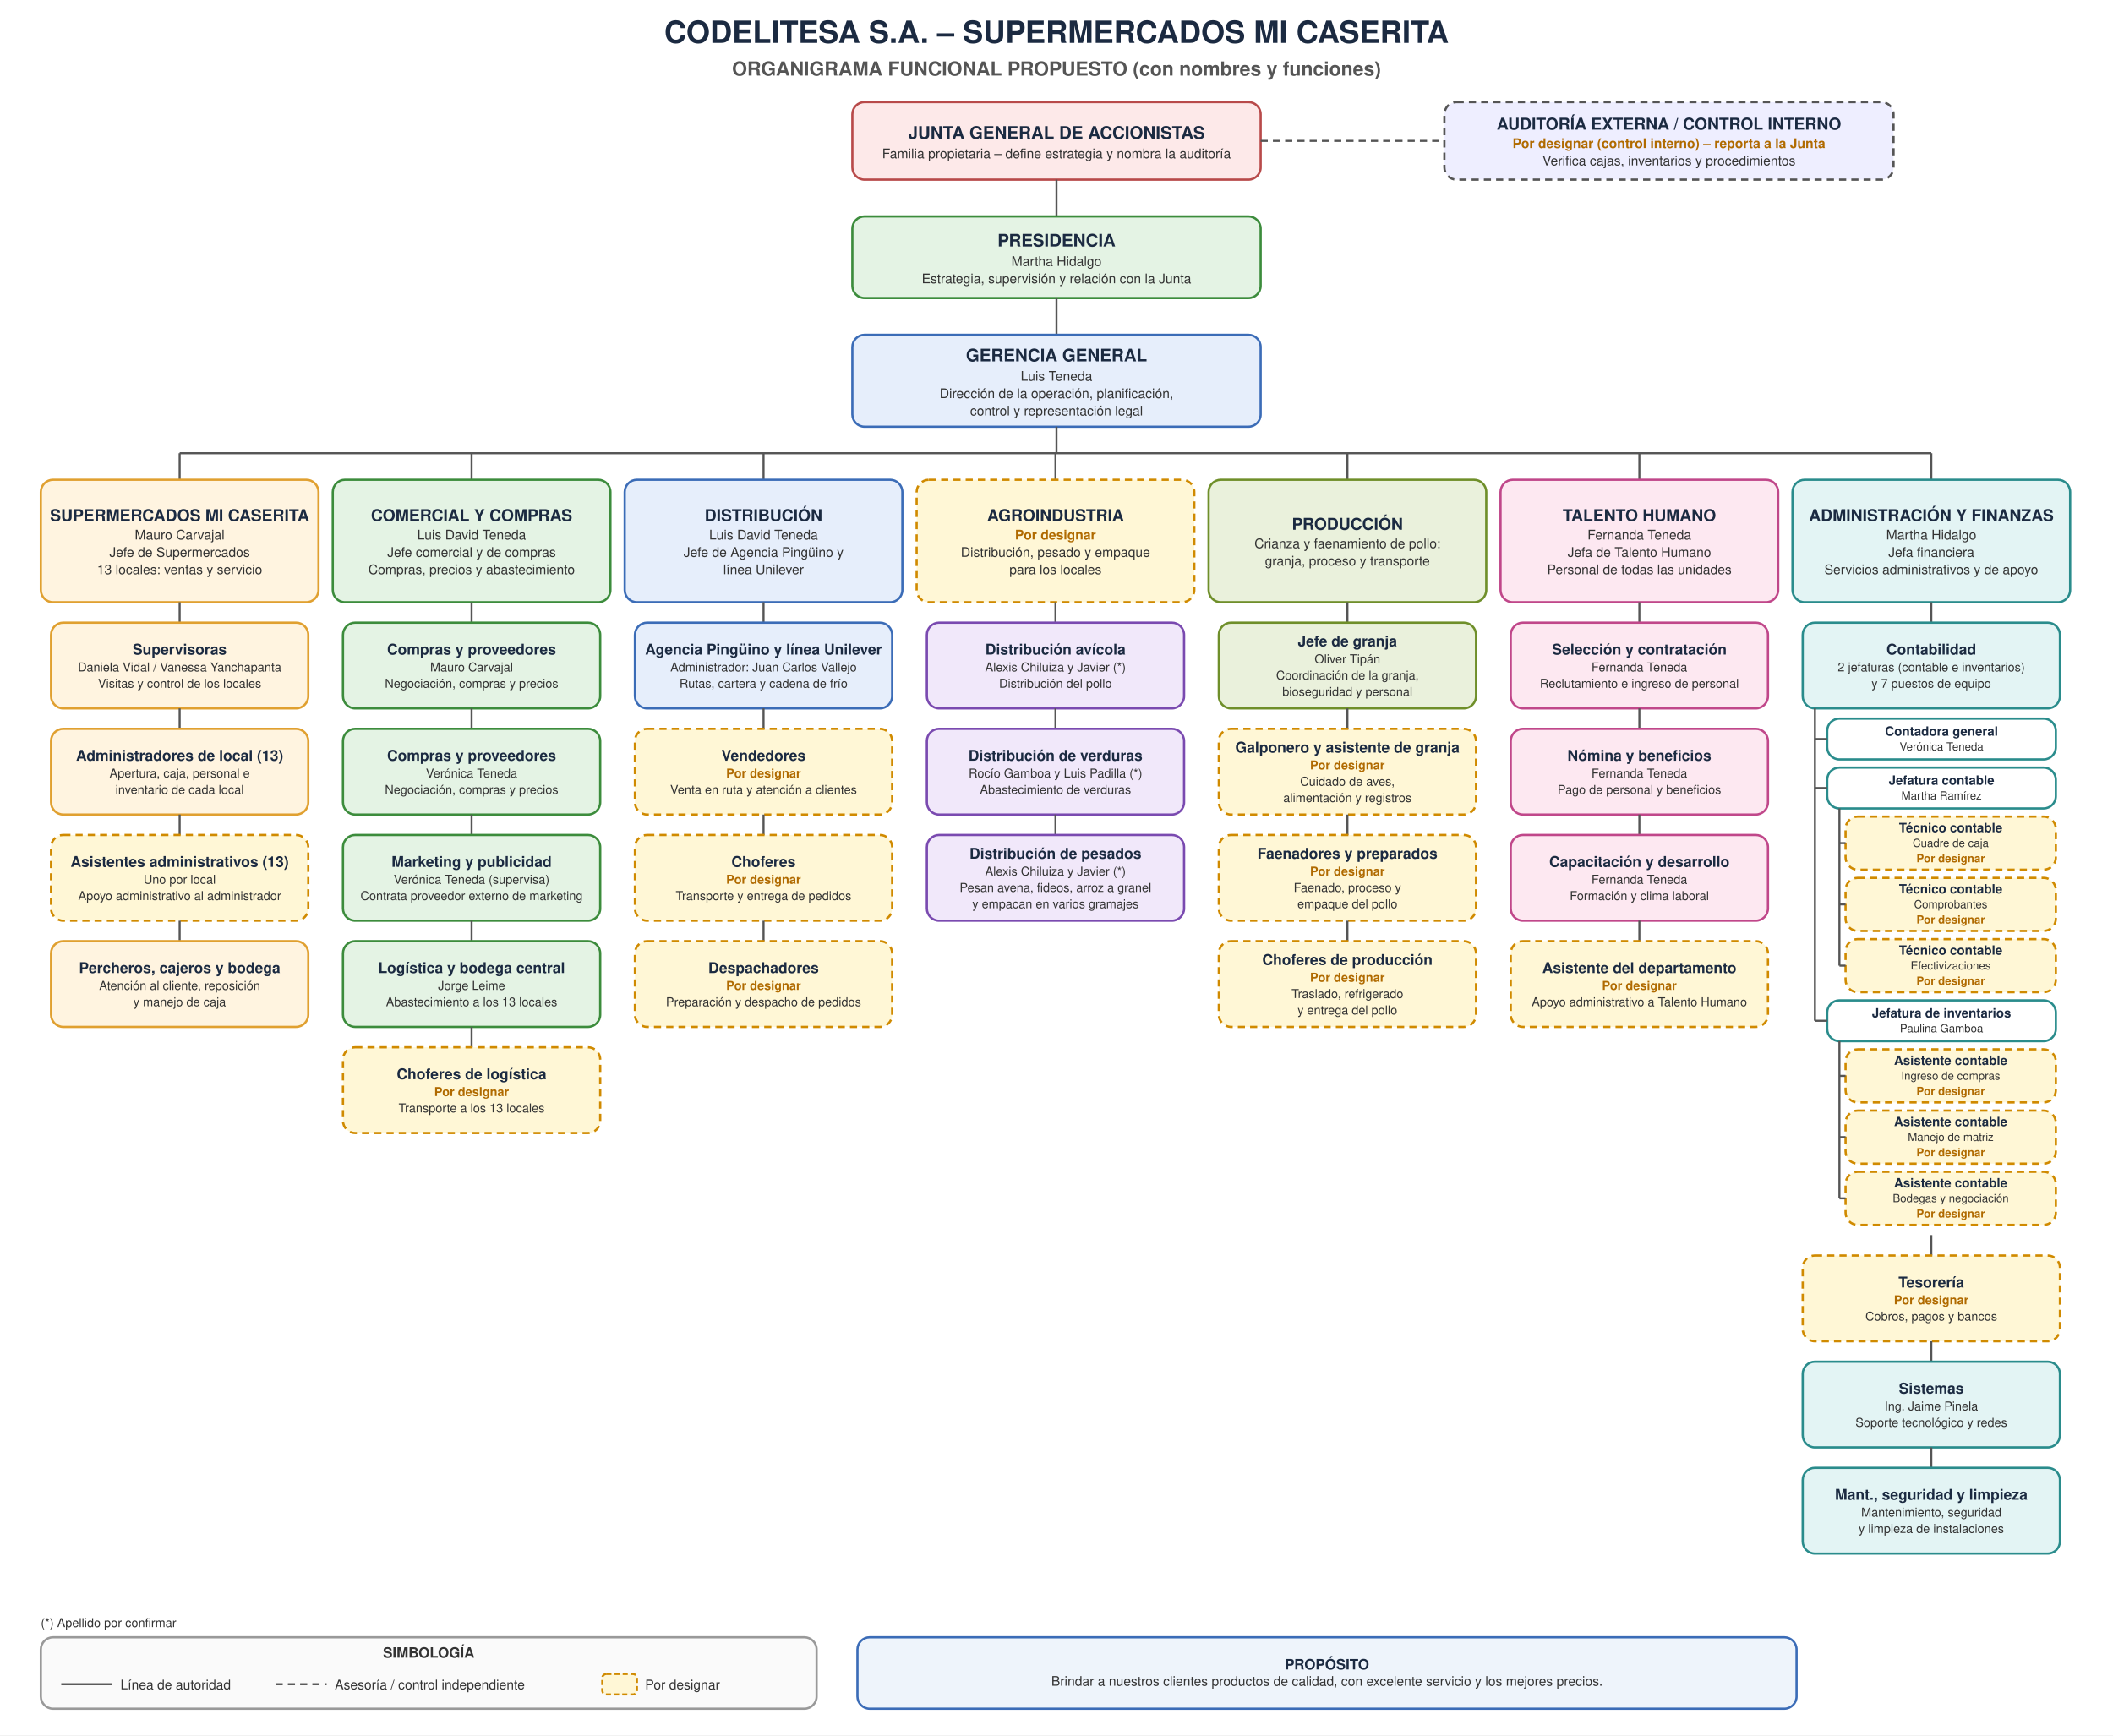
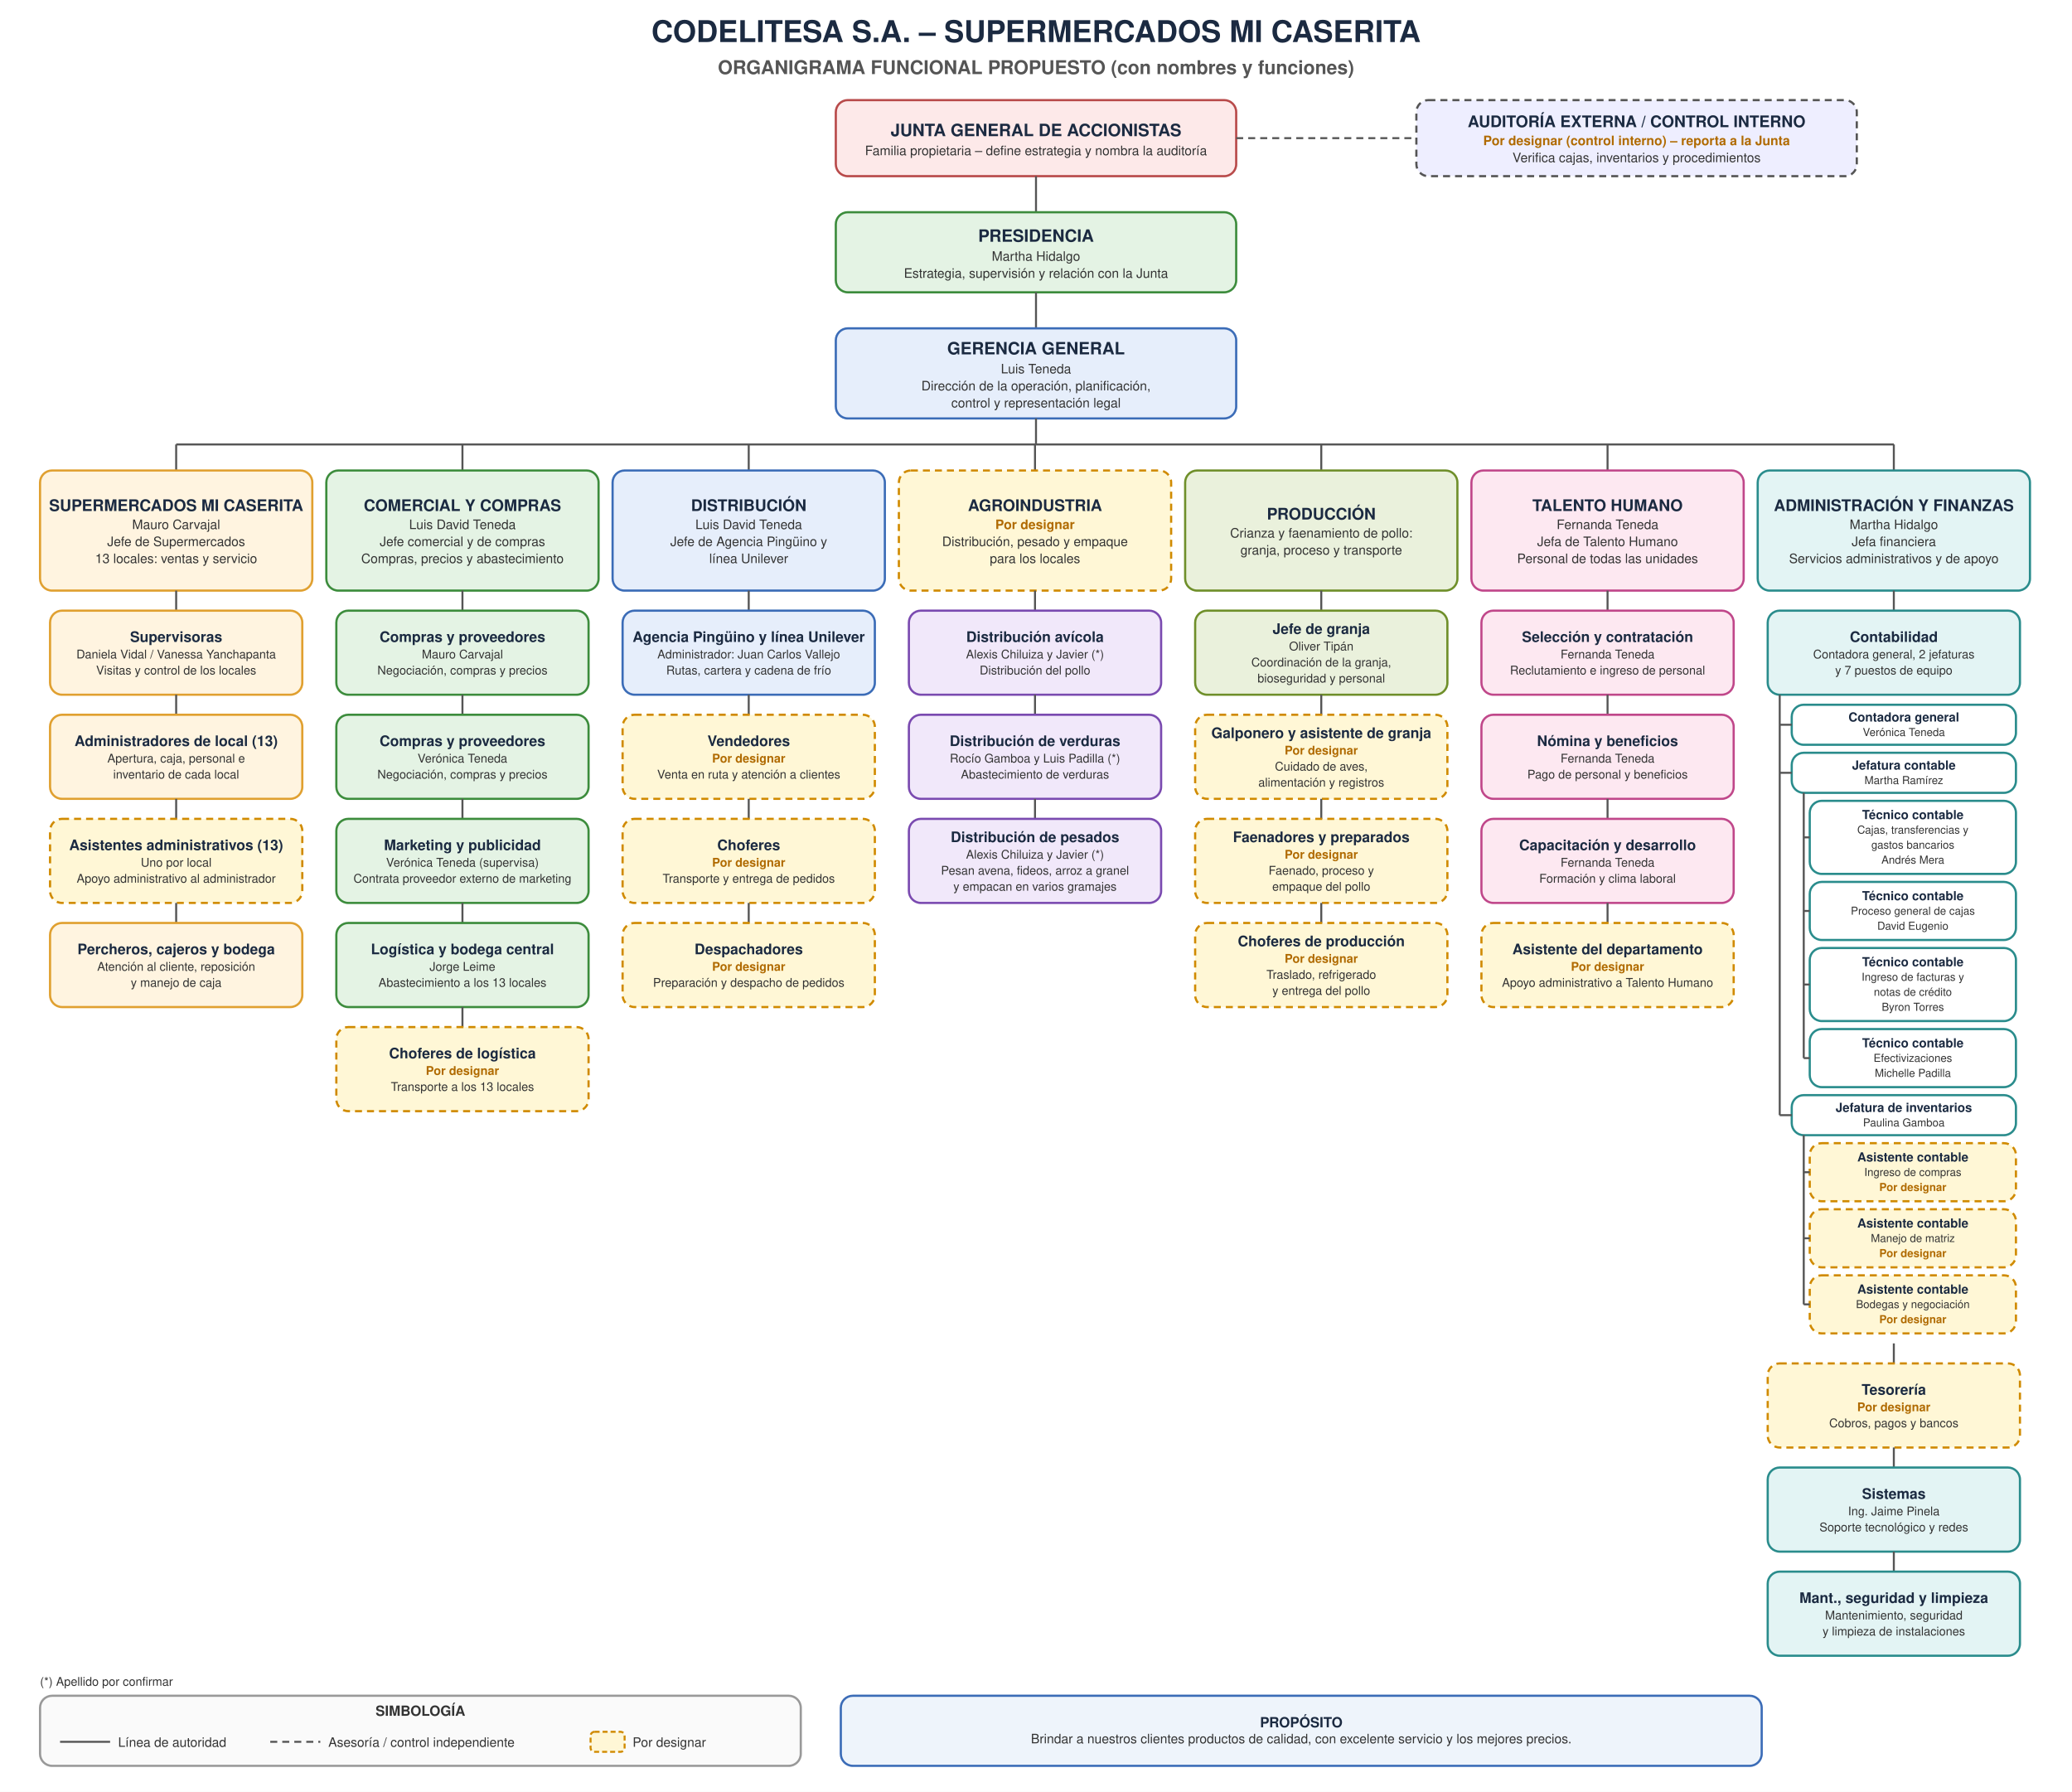
- <svg xmlns="http://www.w3.org/2000/svg" width="2070" height="1700" viewBox="0 0 2070 1700" font-family="Helvetica,Arial,sans-serif">
+ <svg xmlns="http://www.w3.org/2000/svg" width="2070" height="1790" viewBox="0 0 2070 1790" font-family="Helvetica,Arial,sans-serif">
  <rect width="100%" height="100%" fill="#fff" />
  <text x="1035.0" y="42" text-anchor="middle" font-size="30" font-weight="700" fill="#1b2a41">CODELITESA S.A. – SUPERMERCADOS MI CASERITA</text>
  <text x="1035.0" y="74" text-anchor="middle" font-size="19" font-weight="600" fill="#555">ORGANIGRAMA FUNCIONAL PROPUESTO (con nombres y funciones)</text>
  <rect x="835.0" y="100" width="400" height="76" rx="12" fill="#fde9e9" stroke="#b84a4a" stroke-width="2.2" />
  <text x="1035.0" y="136.0" text-anchor="middle" font-weight="700" font-size="17" fill="#1b2a41">JUNTA GENERAL DE ACCIONISTAS</text>
  <text x="1035.0" y="155.0" text-anchor="middle" font-size="13" fill="#333" font-weight="400">Familia propietaria – define estrategia y nombra la auditoría</text>
  <rect x="1415.0" y="100" width="440" height="76" rx="12" fill="#eef" stroke="#555" stroke-width="2.2" stroke-dasharray="7 5" />
  <text x="1635.0" y="127.0" text-anchor="middle" font-weight="700" font-size="16" fill="#1b2a41">AUDITORÍA EXTERNA / CONTROL INTERNO</text>
  <text x="1635.0" y="145.0" text-anchor="middle" font-size="13" fill="#b06a00" font-weight="700">Por designar (control interno) – reporta a la Junta</text>
  <text x="1635.0" y="162.0" text-anchor="middle" font-size="13" fill="#333" font-weight="400">Verifica cajas, inventarios y procedimientos</text>
  <path d="M1235.0,138 L1415.0,138" stroke="#555" stroke-width="2" fill="none" stroke-dasharray="7 5" />
  <path d="M1035.0,176 L1035.0,212" stroke="#555" stroke-width="2" fill="none" />
  <rect x="835.0" y="212" width="400" height="80" rx="12" fill="#e4f3e4" stroke="#3c8c3c" stroke-width="2.2" />
  <text x="1035.0" y="241.5" text-anchor="middle" font-weight="700" font-size="17" fill="#1b2a41">PRESIDENCIA</text>
  <text x="1035.0" y="260.5" text-anchor="middle" font-size="13" fill="#333" font-weight="400">Martha Hidalgo</text>
  <text x="1035.0" y="277.5" text-anchor="middle" font-size="13" fill="#333" font-weight="400">Estrategia, supervisión y relación con la Junta</text>
  <path d="M1035.0,292 L1035.0,328" stroke="#555" stroke-width="2" fill="none" />
  <rect x="835.0" y="328" width="400" height="90" rx="12" fill="#e6eefb" stroke="#3b6cb7" stroke-width="2.2" />
  <text x="1035.0" y="354.0" text-anchor="middle" font-weight="700" font-size="17" fill="#1b2a41">GERENCIA GENERAL</text>
  <text x="1035.0" y="373.0" text-anchor="middle" font-size="13" fill="#333" font-weight="400">Luis Teneda</text>
  <text x="1035.0" y="390.0" text-anchor="middle" font-size="13" fill="#333" font-weight="400">Dirección de la operación, planificación,</text>
  <text x="1035.0" y="407.0" text-anchor="middle" font-size="13" fill="#333" font-weight="400">control y representación legal</text>
  <path d="M1035.0,418 L1035.0,444" stroke="#555" stroke-width="2" fill="none" />
  <path d="M176.0,444 L176.0,470" stroke="#555" stroke-width="2" fill="none" />
  <rect x="40" y="470" width="272" height="120" rx="12" fill="#fff4e0" stroke="#e0a030" stroke-width="2.2" />
  <text x="176.0" y="510.5" text-anchor="middle" font-weight="700" font-size="16" fill="#1b2a41">SUPERMERCADOS MI CASERITA</text>
  <text x="176.0" y="528.5" text-anchor="middle" font-size="13" fill="#333" font-weight="400">Mauro Carvajal</text>
  <text x="176.0" y="545.5" text-anchor="middle" font-size="13" fill="#333" font-weight="400">Jefe de Supermercados</text>
  <text x="176.0" y="562.5" text-anchor="middle" font-size="13" fill="#333" font-weight="400">13 locales: ventas y servicio</text>
  <path d="M176.0,590 L176.0,610" stroke="#555" stroke-width="2" fill="none" />
  <rect x="50" y="610" width="252" height="84" rx="12" fill="#fff4e0" stroke="#e0a030" stroke-width="2.2" />
  <text x="176.0" y="641.25" text-anchor="middle" font-weight="700" font-size="14.5" fill="#1b2a41">Supervisoras</text>
  <text x="176.0" y="657.75" text-anchor="middle" font-size="12" fill="#333" font-weight="400">Daniela Vidal / Vanessa Yanchapanta</text>
  <text x="176.0" y="673.75" text-anchor="middle" font-size="12" fill="#333" font-weight="400">Visitas y control de los locales</text>
  <path d="M176.0,694 L176.0,714" stroke="#555" stroke-width="2" fill="none" />
  <rect x="50" y="714" width="252" height="84" rx="12" fill="#fff4e0" stroke="#e0a030" stroke-width="2.2" />
  <text x="176.0" y="745.25" text-anchor="middle" font-weight="700" font-size="14.5" fill="#1b2a41">Administradores de local (13)</text>
  <text x="176.0" y="761.75" text-anchor="middle" font-size="12" fill="#333" font-weight="400">Apertura, caja, personal e</text>
  <text x="176.0" y="777.75" text-anchor="middle" font-size="12" fill="#333" font-weight="400">inventario de cada local</text>
  <path d="M176.0,798 L176.0,818" stroke="#555" stroke-width="2" fill="none" />
  <rect x="50" y="818" width="252" height="84" rx="12" fill="#fff7d6" stroke="#d08a00" stroke-width="2.2" stroke-dasharray="7 5" />
  <text x="176.0" y="849.25" text-anchor="middle" font-weight="700" font-size="14.5" fill="#1b2a41">Asistentes administrativos (13)</text>
  <text x="176.0" y="865.75" text-anchor="middle" font-size="12" fill="#333" font-weight="400">Uno por local</text>
  <text x="176.0" y="881.75" text-anchor="middle" font-size="12" fill="#333" font-weight="400">Apoyo administrativo al administrador</text>
  <path d="M176.0,902 L176.0,922" stroke="#555" stroke-width="2" fill="none" />
  <rect x="50" y="922" width="252" height="84" rx="12" fill="#fff4e0" stroke="#e0a030" stroke-width="2.2" />
  <text x="176.0" y="953.25" text-anchor="middle" font-weight="700" font-size="14.5" fill="#1b2a41">Percheros, cajeros y bodega</text>
  <text x="176.0" y="969.75" text-anchor="middle" font-size="12" fill="#333" font-weight="400">Atención al cliente, reposición</text>
  <text x="176.0" y="985.75" text-anchor="middle" font-size="12" fill="#333" font-weight="400">y manejo de caja</text>
  <path d="M462.0,444 L462.0,470" stroke="#555" stroke-width="2" fill="none" />
  <rect x="326" y="470" width="272" height="120" rx="12" fill="#e4f3e4" stroke="#3c8c3c" stroke-width="2.2" />
  <text x="462.0" y="510.5" text-anchor="middle" font-weight="700" font-size="16" fill="#1b2a41">COMERCIAL Y COMPRAS</text>
  <text x="462.0" y="528.5" text-anchor="middle" font-size="13" fill="#333" font-weight="400">Luis David Teneda</text>
  <text x="462.0" y="545.5" text-anchor="middle" font-size="13" fill="#333" font-weight="400">Jefe comercial y de compras</text>
  <text x="462.0" y="562.5" text-anchor="middle" font-size="13" fill="#333" font-weight="400">Compras, precios y abastecimiento</text>
  <path d="M462.0,590 L462.0,610" stroke="#555" stroke-width="2" fill="none" />
  <rect x="336" y="610" width="252" height="84" rx="12" fill="#e4f3e4" stroke="#3c8c3c" stroke-width="2.2" />
  <text x="462.0" y="641.25" text-anchor="middle" font-weight="700" font-size="14.5" fill="#1b2a41">Compras y proveedores</text>
  <text x="462.0" y="657.75" text-anchor="middle" font-size="12" fill="#333" font-weight="400">Mauro Carvajal</text>
  <text x="462.0" y="673.75" text-anchor="middle" font-size="12" fill="#333" font-weight="400">Negociación, compras y precios</text>
  <path d="M462.0,694 L462.0,714" stroke="#555" stroke-width="2" fill="none" />
  <rect x="336" y="714" width="252" height="84" rx="12" fill="#e4f3e4" stroke="#3c8c3c" stroke-width="2.2" />
  <text x="462.0" y="745.25" text-anchor="middle" font-weight="700" font-size="14.5" fill="#1b2a41">Compras y proveedores</text>
  <text x="462.0" y="761.75" text-anchor="middle" font-size="12" fill="#333" font-weight="400">Verónica Teneda</text>
  <text x="462.0" y="777.75" text-anchor="middle" font-size="12" fill="#333" font-weight="400">Negociación, compras y precios</text>
  <path d="M462.0,798 L462.0,818" stroke="#555" stroke-width="2" fill="none" />
  <rect x="336" y="818" width="252" height="84" rx="12" fill="#e4f3e4" stroke="#3c8c3c" stroke-width="2.2" />
  <text x="462.0" y="849.25" text-anchor="middle" font-weight="700" font-size="14.5" fill="#1b2a41">Marketing y publicidad</text>
  <text x="462.0" y="865.75" text-anchor="middle" font-size="12" fill="#333" font-weight="400">Verónica Teneda (supervisa)</text>
  <text x="462.0" y="881.75" text-anchor="middle" font-size="12" fill="#333" font-weight="400">Contrata proveedor externo de marketing</text>
  <path d="M462.0,902 L462.0,922" stroke="#555" stroke-width="2" fill="none" />
  <rect x="336" y="922" width="252" height="84" rx="12" fill="#e4f3e4" stroke="#3c8c3c" stroke-width="2.2" />
  <text x="462.0" y="953.25" text-anchor="middle" font-weight="700" font-size="14.5" fill="#1b2a41">Logística y bodega central</text>
  <text x="462.0" y="969.75" text-anchor="middle" font-size="12" fill="#333" font-weight="400">Jorge Leime</text>
  <text x="462.0" y="985.75" text-anchor="middle" font-size="12" fill="#333" font-weight="400">Abastecimiento a los 13 locales</text>
  <path d="M462.0,1006 L462.0,1026" stroke="#555" stroke-width="2" fill="none" />
  <rect x="336" y="1026" width="252" height="84" rx="12" fill="#fff7d6" stroke="#d08a00" stroke-width="2.2" stroke-dasharray="7 5" />
  <text x="462.0" y="1057.25" text-anchor="middle" font-weight="700" font-size="14.5" fill="#1b2a41">Choferes de logística</text>
  <text x="462.0" y="1073.75" text-anchor="middle" font-size="12" fill="#b06a00" font-weight="700">Por designar</text>
  <text x="462.0" y="1089.75" text-anchor="middle" font-size="12" fill="#333" font-weight="400">Transporte a los 13 locales</text>
  <path d="M748.0,444 L748.0,470" stroke="#555" stroke-width="2" fill="none" />
  <rect x="612" y="470" width="272" height="120" rx="12" fill="#e6eefb" stroke="#3b6cb7" stroke-width="2.2" />
  <text x="748.0" y="510.5" text-anchor="middle" font-weight="700" font-size="16" fill="#1b2a41">DISTRIBUCIÓN</text>
  <text x="748.0" y="528.5" text-anchor="middle" font-size="13" fill="#333" font-weight="400">Luis David Teneda</text>
  <text x="748.0" y="545.5" text-anchor="middle" font-size="13" fill="#333" font-weight="400">Jefe de Agencia Pingüino y</text>
  <text x="748.0" y="562.5" text-anchor="middle" font-size="13" fill="#333" font-weight="400">línea Unilever</text>
  <path d="M748.0,590 L748.0,610" stroke="#555" stroke-width="2" fill="none" />
  <rect x="622" y="610" width="252" height="84" rx="12" fill="#e6eefb" stroke="#3b6cb7" stroke-width="2.2" />
  <text x="748.0" y="641.25" text-anchor="middle" font-weight="700" font-size="14.5" fill="#1b2a41">Agencia Pingüino y línea Unilever</text>
  <text x="748.0" y="657.75" text-anchor="middle" font-size="12" fill="#333" font-weight="400">Administrador: Juan Carlos Vallejo</text>
  <text x="748.0" y="673.75" text-anchor="middle" font-size="12" fill="#333" font-weight="400">Rutas, cartera y cadena de frío</text>
  <path d="M748.0,694 L748.0,714" stroke="#555" stroke-width="2" fill="none" />
  <rect x="622" y="714" width="252" height="84" rx="12" fill="#fff7d6" stroke="#d08a00" stroke-width="2.2" stroke-dasharray="7 5" />
  <text x="748.0" y="745.25" text-anchor="middle" font-weight="700" font-size="14.5" fill="#1b2a41">Vendedores</text>
  <text x="748.0" y="761.75" text-anchor="middle" font-size="12" fill="#b06a00" font-weight="700">Por designar</text>
  <text x="748.0" y="777.75" text-anchor="middle" font-size="12" fill="#333" font-weight="400">Venta en ruta y atención a clientes</text>
  <path d="M748.0,798 L748.0,818" stroke="#555" stroke-width="2" fill="none" />
  <rect x="622" y="818" width="252" height="84" rx="12" fill="#fff7d6" stroke="#d08a00" stroke-width="2.2" stroke-dasharray="7 5" />
  <text x="748.0" y="849.25" text-anchor="middle" font-weight="700" font-size="14.5" fill="#1b2a41">Choferes</text>
  <text x="748.0" y="865.75" text-anchor="middle" font-size="12" fill="#b06a00" font-weight="700">Por designar</text>
  <text x="748.0" y="881.75" text-anchor="middle" font-size="12" fill="#333" font-weight="400">Transporte y entrega de pedidos</text>
  <path d="M748.0,902 L748.0,922" stroke="#555" stroke-width="2" fill="none" />
  <rect x="622" y="922" width="252" height="84" rx="12" fill="#fff7d6" stroke="#d08a00" stroke-width="2.2" stroke-dasharray="7 5" />
  <text x="748.0" y="953.25" text-anchor="middle" font-weight="700" font-size="14.5" fill="#1b2a41">Despachadores</text>
  <text x="748.0" y="969.75" text-anchor="middle" font-size="12" fill="#b06a00" font-weight="700">Por designar</text>
  <text x="748.0" y="985.75" text-anchor="middle" font-size="12" fill="#333" font-weight="400">Preparación y despacho de pedidos</text>
  <path d="M1034.0,444 L1034.0,470" stroke="#555" stroke-width="2" fill="none" />
  <rect x="898" y="470" width="272" height="120" rx="12" fill="#fff7d6" stroke="#d08a00" stroke-width="2.2" stroke-dasharray="7 5" />
  <text x="1034.0" y="510.5" text-anchor="middle" font-weight="700" font-size="16" fill="#1b2a41">AGROINDUSTRIA</text>
  <text x="1034.0" y="528.5" text-anchor="middle" font-size="13" fill="#b06a00" font-weight="700">Por designar</text>
  <text x="1034.0" y="545.5" text-anchor="middle" font-size="13" fill="#333" font-weight="400">Distribución, pesado y empaque</text>
  <text x="1034.0" y="562.5" text-anchor="middle" font-size="13" fill="#333" font-weight="400">para los locales</text>
  <path d="M1034.0,590 L1034.0,610" stroke="#555" stroke-width="2" fill="none" />
  <rect x="908" y="610" width="252" height="84" rx="12" fill="#f1e8fa" stroke="#7a4ab0" stroke-width="2.2" />
  <text x="1034.0" y="641.25" text-anchor="middle" font-weight="700" font-size="14.5" fill="#1b2a41">Distribución avícola</text>
  <text x="1034.0" y="657.75" text-anchor="middle" font-size="12" fill="#333" font-weight="400">Alexis Chiluiza y Javier (*)</text>
  <text x="1034.0" y="673.75" text-anchor="middle" font-size="12" fill="#333" font-weight="400">Distribución del pollo</text>
  <path d="M1034.0,694 L1034.0,714" stroke="#555" stroke-width="2" fill="none" />
  <rect x="908" y="714" width="252" height="84" rx="12" fill="#f1e8fa" stroke="#7a4ab0" stroke-width="2.2" />
  <text x="1034.0" y="745.25" text-anchor="middle" font-weight="700" font-size="14.5" fill="#1b2a41">Distribución de verduras</text>
  <text x="1034.0" y="761.75" text-anchor="middle" font-size="12" fill="#333" font-weight="400">Rocío Gamboa y Luis Padilla (*)</text>
  <text x="1034.0" y="777.75" text-anchor="middle" font-size="12" fill="#333" font-weight="400">Abastecimiento de verduras</text>
  <path d="M1034.0,798 L1034.0,818" stroke="#555" stroke-width="2" fill="none" />
  <rect x="908" y="818" width="252" height="84" rx="12" fill="#f1e8fa" stroke="#7a4ab0" stroke-width="2.2" />
  <text x="1034.0" y="841.25" text-anchor="middle" font-weight="700" font-size="14.5" fill="#1b2a41">Distribución de pesados</text>
  <text x="1034.0" y="857.75" text-anchor="middle" font-size="12" fill="#333" font-weight="400">Alexis Chiluiza y Javier (*)</text>
  <text x="1034.0" y="873.75" text-anchor="middle" font-size="12" fill="#333" font-weight="400">Pesan avena, fideos, arroz a granel</text>
  <text x="1034.0" y="889.75" text-anchor="middle" font-size="12" fill="#333" font-weight="400">y empacan en varios gramajes</text>
  <path d="M1320.0,444 L1320.0,470" stroke="#555" stroke-width="2" fill="none" />
  <rect x="1184" y="470" width="272" height="120" rx="12" fill="#eaf1dc" stroke="#6f8f2a" stroke-width="2.2" />
  <text x="1320.0" y="519.0" text-anchor="middle" font-weight="700" font-size="16" fill="#1b2a41">PRODUCCIÓN</text>
  <text x="1320.0" y="537.0" text-anchor="middle" font-size="13" fill="#333" font-weight="400">Crianza y faenamiento de pollo:</text>
  <text x="1320.0" y="554.0" text-anchor="middle" font-size="13" fill="#333" font-weight="400">granja, proceso y transporte</text>
  <path d="M1320.0,590 L1320.0,610" stroke="#555" stroke-width="2" fill="none" />
  <rect x="1194" y="610" width="252" height="84" rx="12" fill="#eaf1dc" stroke="#6f8f2a" stroke-width="2.2" />
  <text x="1320.0" y="633.25" text-anchor="middle" font-weight="700" font-size="14.5" fill="#1b2a41">Jefe de granja</text>
  <text x="1320.0" y="649.75" text-anchor="middle" font-size="12" fill="#333" font-weight="400">Oliver Tipán</text>
  <text x="1320.0" y="665.75" text-anchor="middle" font-size="12" fill="#333" font-weight="400">Coordinación de la granja,</text>
  <text x="1320.0" y="681.75" text-anchor="middle" font-size="12" fill="#333" font-weight="400">bioseguridad y personal</text>
  <path d="M1320.0,694 L1320.0,714" stroke="#555" stroke-width="2" fill="none" />
  <rect x="1194" y="714" width="252" height="84" rx="12" fill="#fff7d6" stroke="#d08a00" stroke-width="2.2" stroke-dasharray="7 5" />
  <text x="1320.0" y="737.25" text-anchor="middle" font-weight="700" font-size="14.5" fill="#1b2a41">Galponero y asistente de granja</text>
  <text x="1320.0" y="753.75" text-anchor="middle" font-size="12" fill="#b06a00" font-weight="700">Por designar</text>
  <text x="1320.0" y="769.75" text-anchor="middle" font-size="12" fill="#333" font-weight="400">Cuidado de aves,</text>
  <text x="1320.0" y="785.75" text-anchor="middle" font-size="12" fill="#333" font-weight="400">alimentación y registros</text>
  <path d="M1320.0,798 L1320.0,818" stroke="#555" stroke-width="2" fill="none" />
  <rect x="1194" y="818" width="252" height="84" rx="12" fill="#fff7d6" stroke="#d08a00" stroke-width="2.2" stroke-dasharray="7 5" />
  <text x="1320.0" y="841.25" text-anchor="middle" font-weight="700" font-size="14.5" fill="#1b2a41">Faenadores y preparados</text>
  <text x="1320.0" y="857.75" text-anchor="middle" font-size="12" fill="#b06a00" font-weight="700">Por designar</text>
  <text x="1320.0" y="873.75" text-anchor="middle" font-size="12" fill="#333" font-weight="400">Faenado, proceso y</text>
  <text x="1320.0" y="889.75" text-anchor="middle" font-size="12" fill="#333" font-weight="400">empaque del pollo</text>
  <path d="M1320.0,902 L1320.0,922" stroke="#555" stroke-width="2" fill="none" />
  <rect x="1194" y="922" width="252" height="84" rx="12" fill="#fff7d6" stroke="#d08a00" stroke-width="2.2" stroke-dasharray="7 5" />
  <text x="1320.0" y="945.25" text-anchor="middle" font-weight="700" font-size="14.5" fill="#1b2a41">Choferes de producción</text>
  <text x="1320.0" y="961.75" text-anchor="middle" font-size="12" fill="#b06a00" font-weight="700">Por designar</text>
  <text x="1320.0" y="977.75" text-anchor="middle" font-size="12" fill="#333" font-weight="400">Traslado, refrigerado</text>
  <text x="1320.0" y="993.75" text-anchor="middle" font-size="12" fill="#333" font-weight="400">y entrega del pollo</text>
  <path d="M1606.0,444 L1606.0,470" stroke="#555" stroke-width="2" fill="none" />
  <rect x="1470" y="470" width="272" height="120" rx="12" fill="#fde8f1" stroke="#c0478a" stroke-width="2.2" />
  <text x="1606.0" y="510.5" text-anchor="middle" font-weight="700" font-size="16" fill="#1b2a41">TALENTO HUMANO</text>
  <text x="1606.0" y="528.5" text-anchor="middle" font-size="13" fill="#333" font-weight="400">Fernanda Teneda</text>
  <text x="1606.0" y="545.5" text-anchor="middle" font-size="13" fill="#333" font-weight="400">Jefa de Talento Humano</text>
  <text x="1606.0" y="562.5" text-anchor="middle" font-size="13" fill="#333" font-weight="400">Personal de todas las unidades</text>
  <path d="M1606.0,590 L1606.0,610" stroke="#555" stroke-width="2" fill="none" />
  <rect x="1480" y="610" width="252" height="84" rx="12" fill="#fde8f1" stroke="#c0478a" stroke-width="2.2" />
  <text x="1606.0" y="641.25" text-anchor="middle" font-weight="700" font-size="14.5" fill="#1b2a41">Selección y contratación</text>
  <text x="1606.0" y="657.75" text-anchor="middle" font-size="12" fill="#333" font-weight="400">Fernanda Teneda</text>
  <text x="1606.0" y="673.75" text-anchor="middle" font-size="12" fill="#333" font-weight="400">Reclutamiento e ingreso de personal</text>
  <path d="M1606.0,694 L1606.0,714" stroke="#555" stroke-width="2" fill="none" />
  <rect x="1480" y="714" width="252" height="84" rx="12" fill="#fde8f1" stroke="#c0478a" stroke-width="2.2" />
  <text x="1606.0" y="745.25" text-anchor="middle" font-weight="700" font-size="14.5" fill="#1b2a41">Nómina y beneficios</text>
  <text x="1606.0" y="761.75" text-anchor="middle" font-size="12" fill="#333" font-weight="400">Fernanda Teneda</text>
  <text x="1606.0" y="777.75" text-anchor="middle" font-size="12" fill="#333" font-weight="400">Pago de personal y beneficios</text>
  <path d="M1606.0,798 L1606.0,818" stroke="#555" stroke-width="2" fill="none" />
  <rect x="1480" y="818" width="252" height="84" rx="12" fill="#fde8f1" stroke="#c0478a" stroke-width="2.2" />
  <text x="1606.0" y="849.25" text-anchor="middle" font-weight="700" font-size="14.5" fill="#1b2a41">Capacitación y desarrollo</text>
  <text x="1606.0" y="865.75" text-anchor="middle" font-size="12" fill="#333" font-weight="400">Fernanda Teneda</text>
  <text x="1606.0" y="881.75" text-anchor="middle" font-size="12" fill="#333" font-weight="400">Formación y clima laboral</text>
  <path d="M1606.0,902 L1606.0,922" stroke="#555" stroke-width="2" fill="none" />
  <rect x="1480" y="922" width="252" height="84" rx="12" fill="#fff7d6" stroke="#d08a00" stroke-width="2.2" stroke-dasharray="7 5" />
  <text x="1606.0" y="953.25" text-anchor="middle" font-weight="700" font-size="14.5" fill="#1b2a41">Asistente del departamento</text>
  <text x="1606.0" y="969.75" text-anchor="middle" font-size="12" fill="#b06a00" font-weight="700">Por designar</text>
  <text x="1606.0" y="985.75" text-anchor="middle" font-size="12" fill="#333" font-weight="400">Apoyo administrativo a Talento Humano</text>
  <path d="M1892.0,444 L1892.0,470" stroke="#555" stroke-width="2" fill="none" />
  <rect x="1756" y="470" width="272" height="120" rx="12" fill="#e3f4f4" stroke="#2a8c8c" stroke-width="2.2" />
  <text x="1892.0" y="510.5" text-anchor="middle" font-weight="700" font-size="16" fill="#1b2a41">ADMINISTRACIÓN Y FINANZAS</text>
  <text x="1892.0" y="528.5" text-anchor="middle" font-size="13" fill="#333" font-weight="400">Martha Hidalgo</text>
  <text x="1892.0" y="545.5" text-anchor="middle" font-size="13" fill="#333" font-weight="400">Jefa financiera</text>
  <text x="1892.0" y="562.5" text-anchor="middle" font-size="13" fill="#333" font-weight="400">Servicios administrativos y de apoyo</text>
  <path d="M1892.0,590 L1892.0,610" stroke="#555" stroke-width="2" fill="none" />
  <rect x="1766" y="610" width="252" height="84" rx="12" fill="#e3f4f4" stroke="#2a8c8c" stroke-width="2.2" />
  <text x="1892.0" y="641.25" text-anchor="middle" font-weight="700" font-size="14.5" fill="#1b2a41">Contabilidad</text>
-   <text x="1892.0" y="657.75" text-anchor="middle" font-size="12" fill="#333" font-weight="400">2 jefaturas (contable e inventarios)</text>
+   <text x="1892.0" y="657.75" text-anchor="middle" font-size="12" fill="#333" font-weight="400">Contadora general, 2 jefaturas</text>
  <text x="1892.0" y="673.75" text-anchor="middle" font-size="12" fill="#333" font-weight="400">y 7 puestos de equipo</text>
  <rect x="1790" y="704" width="224" height="40" rx="12" fill="#fff" stroke="#2a8c8c" stroke-width="2.2" />
  <text x="1902.0" y="720.75" text-anchor="middle" font-weight="700" font-size="12.5" fill="#1b2a41">Contadora general</text>
  <text x="1902.0" y="735.25" text-anchor="middle" font-size="11" fill="#333" font-weight="400">Verónica Teneda</text>
  <rect x="1790" y="752" width="224" height="40" rx="12" fill="#fff" stroke="#2a8c8c" stroke-width="2.2" />
  <text x="1902.0" y="768.75" text-anchor="middle" font-weight="700" font-size="12.5" fill="#1b2a41">Jefatura contable</text>
  <text x="1902.0" y="783.25" text-anchor="middle" font-size="11" fill="#333" font-weight="400">Martha Ramírez</text>
-   <rect x="1808" y="800" width="206" height="52" rx="12" fill="#fff7d6" stroke="#d08a00" stroke-width="2.2" stroke-dasharray="7 5" />
-   <text x="1911.0" y="815.25" text-anchor="middle" font-weight="700" font-size="12.5" fill="#1b2a41">Técnico contable</text>
-   <text x="1911.0" y="829.75" text-anchor="middle" font-size="11" fill="#333" font-weight="400">Cuadre de caja</text>
-   <text x="1911.0" y="844.75" text-anchor="middle" font-size="11" fill="#b06a00" font-weight="700">Por designar</text>
-   <rect x="1808" y="860" width="206" height="52" rx="12" fill="#fff7d6" stroke="#d08a00" stroke-width="2.2" stroke-dasharray="7 5" />
-   <text x="1911.0" y="875.25" text-anchor="middle" font-weight="700" font-size="12.5" fill="#1b2a41">Técnico contable</text>
-   <text x="1911.0" y="889.75" text-anchor="middle" font-size="11" fill="#333" font-weight="400">Comprobantes</text>
-   <text x="1911.0" y="904.75" text-anchor="middle" font-size="11" fill="#b06a00" font-weight="700">Por designar</text>
-   <rect x="1808" y="920" width="206" height="52" rx="12" fill="#fff7d6" stroke="#d08a00" stroke-width="2.2" stroke-dasharray="7 5" />
-   <text x="1911.0" y="935.25" text-anchor="middle" font-weight="700" font-size="12.5" fill="#1b2a41">Técnico contable</text>
-   <text x="1911.0" y="949.75" text-anchor="middle" font-size="11" fill="#333" font-weight="400">Efectivizaciones</text>
-   <text x="1911.0" y="964.75" text-anchor="middle" font-size="11" fill="#b06a00" font-weight="700">Por designar</text>
-   <rect x="1790" y="980" width="224" height="40" rx="12" fill="#fff" stroke="#2a8c8c" stroke-width="2.2" />
-   <text x="1902.0" y="996.75" text-anchor="middle" font-weight="700" font-size="12.5" fill="#1b2a41">Jefatura de inventarios</text>
-   <text x="1902.0" y="1011.25" text-anchor="middle" font-size="11" fill="#333" font-weight="400">Paulina Gamboa</text>
-   <rect x="1808" y="1028" width="206" height="52" rx="12" fill="#fff7d6" stroke="#d08a00" stroke-width="2.2" stroke-dasharray="7 5" />
-   <text x="1911.0" y="1043.25" text-anchor="middle" font-weight="700" font-size="12.5" fill="#1b2a41">Asistente contable</text>
-   <text x="1911.0" y="1057.75" text-anchor="middle" font-size="11" fill="#333" font-weight="400">Ingreso de compras</text>
-   <text x="1911.0" y="1072.75" text-anchor="middle" font-size="11" fill="#b06a00" font-weight="700">Por designar</text>
-   <rect x="1808" y="1088" width="206" height="52" rx="12" fill="#fff7d6" stroke="#d08a00" stroke-width="2.2" stroke-dasharray="7 5" />
-   <text x="1911.0" y="1103.25" text-anchor="middle" font-weight="700" font-size="12.5" fill="#1b2a41">Asistente contable</text>
-   <text x="1911.0" y="1117.75" text-anchor="middle" font-size="11" fill="#333" font-weight="400">Manejo de matriz</text>
-   <text x="1911.0" y="1132.75" text-anchor="middle" font-size="11" fill="#b06a00" font-weight="700">Por designar</text>
-   <rect x="1808" y="1148" width="206" height="52" rx="12" fill="#fff7d6" stroke="#d08a00" stroke-width="2.2" stroke-dasharray="7 5" />
-   <text x="1911.0" y="1163.25" text-anchor="middle" font-weight="700" font-size="12.5" fill="#1b2a41">Asistente contable</text>
-   <text x="1911.0" y="1177.75" text-anchor="middle" font-size="11" fill="#333" font-weight="400">Bodegas y negociación</text>
-   <text x="1911.0" y="1192.75" text-anchor="middle" font-size="11" fill="#b06a00" font-weight="700">Por designar</text>
-   <path d="M1778,694 L1778,1000.0" stroke="#555" stroke-width="2" fill="none" />
+   <rect x="1808" y="800" width="206" height="73" rx="12" fill="#fff" stroke="#2a8c8c" stroke-width="2.2" />
+   <text x="1911.0" y="818.25" text-anchor="middle" font-weight="700" font-size="12.5" fill="#1b2a41">Técnico contable</text>
+   <text x="1911.0" y="832.75" text-anchor="middle" font-size="11" fill="#333" font-weight="400">Cajas, transferencias y</text>
+   <text x="1911.0" y="847.75" text-anchor="middle" font-size="11" fill="#333" font-weight="400">gastos bancarios</text>
+   <text x="1911.0" y="862.75" text-anchor="middle" font-size="11" fill="#333" font-weight="400">Andrés Mera</text>
+   <rect x="1808" y="881" width="206" height="58" rx="12" fill="#fff" stroke="#2a8c8c" stroke-width="2.2" />
+   <text x="1911.0" y="899.25" text-anchor="middle" font-weight="700" font-size="12.5" fill="#1b2a41">Técnico contable</text>
+   <text x="1911.0" y="913.75" text-anchor="middle" font-size="11" fill="#333" font-weight="400">Proceso general de cajas</text>
+   <text x="1911.0" y="928.75" text-anchor="middle" font-size="11" fill="#333" font-weight="400">David Eugenio</text>
+   <rect x="1808" y="947" width="206" height="73" rx="12" fill="#fff" stroke="#2a8c8c" stroke-width="2.2" />
+   <text x="1911.0" y="965.25" text-anchor="middle" font-weight="700" font-size="12.5" fill="#1b2a41">Técnico contable</text>
+   <text x="1911.0" y="979.75" text-anchor="middle" font-size="11" fill="#333" font-weight="400">Ingreso de facturas y</text>
+   <text x="1911.0" y="994.75" text-anchor="middle" font-size="11" fill="#333" font-weight="400">notas de crédito</text>
+   <text x="1911.0" y="1009.75" text-anchor="middle" font-size="11" fill="#333" font-weight="400">Byron Torres</text>
+   <rect x="1808" y="1028" width="206" height="58" rx="12" fill="#fff" stroke="#2a8c8c" stroke-width="2.2" />
+   <text x="1911.0" y="1046.25" text-anchor="middle" font-weight="700" font-size="12.5" fill="#1b2a41">Técnico contable</text>
+   <text x="1911.0" y="1060.75" text-anchor="middle" font-size="11" fill="#333" font-weight="400">Efectivizaciones</text>
+   <text x="1911.0" y="1075.75" text-anchor="middle" font-size="11" fill="#333" font-weight="400">Michelle Padilla</text>
+   <rect x="1790" y="1094" width="224" height="40" rx="12" fill="#fff" stroke="#2a8c8c" stroke-width="2.2" />
+   <text x="1902.0" y="1110.75" text-anchor="middle" font-weight="700" font-size="12.5" fill="#1b2a41">Jefatura de inventarios</text>
+   <text x="1902.0" y="1125.25" text-anchor="middle" font-size="11" fill="#333" font-weight="400">Paulina Gamboa</text>
+   <rect x="1808" y="1142" width="206" height="58" rx="12" fill="#fff7d6" stroke="#d08a00" stroke-width="2.2" stroke-dasharray="7 5" />
+   <text x="1911.0" y="1160.25" text-anchor="middle" font-weight="700" font-size="12.5" fill="#1b2a41">Asistente contable</text>
+   <text x="1911.0" y="1174.75" text-anchor="middle" font-size="11" fill="#333" font-weight="400">Ingreso de compras</text>
+   <text x="1911.0" y="1189.75" text-anchor="middle" font-size="11" fill="#b06a00" font-weight="700">Por designar</text>
+   <rect x="1808" y="1208" width="206" height="58" rx="12" fill="#fff7d6" stroke="#d08a00" stroke-width="2.2" stroke-dasharray="7 5" />
+   <text x="1911.0" y="1226.25" text-anchor="middle" font-weight="700" font-size="12.5" fill="#1b2a41">Asistente contable</text>
+   <text x="1911.0" y="1240.75" text-anchor="middle" font-size="11" fill="#333" font-weight="400">Manejo de matriz</text>
+   <text x="1911.0" y="1255.75" text-anchor="middle" font-size="11" fill="#b06a00" font-weight="700">Por designar</text>
+   <rect x="1808" y="1274" width="206" height="58" rx="12" fill="#fff7d6" stroke="#d08a00" stroke-width="2.2" stroke-dasharray="7 5" />
+   <text x="1911.0" y="1292.25" text-anchor="middle" font-weight="700" font-size="12.5" fill="#1b2a41">Asistente contable</text>
+   <text x="1911.0" y="1306.75" text-anchor="middle" font-size="11" fill="#333" font-weight="400">Bodegas y negociación</text>
+   <text x="1911.0" y="1321.75" text-anchor="middle" font-size="11" fill="#b06a00" font-weight="700">Por designar</text>
+   <path d="M1778,694 L1778,1114.0" stroke="#555" stroke-width="2" fill="none" />
  <path d="M1778,724.0 L1790,724.0" stroke="#555" stroke-width="2" fill="none" />
  <path d="M1778,772.0 L1790,772.0" stroke="#555" stroke-width="2" fill="none" />
-   <path d="M1778,1000.0 L1790,1000.0" stroke="#555" stroke-width="2" fill="none" />
-   <path d="M1802,792 L1802,946.0" stroke="#555" stroke-width="2" fill="none" />
-   <path d="M1802,826.0 L1808,826.0" stroke="#555" stroke-width="2" fill="none" />
-   <path d="M1802,886.0 L1808,886.0" stroke="#555" stroke-width="2" fill="none" />
-   <path d="M1802,946.0 L1808,946.0" stroke="#555" stroke-width="2" fill="none" />
-   <path d="M1802,1020 L1802,1174.0" stroke="#555" stroke-width="2" fill="none" />
-   <path d="M1802,1054.0 L1808,1054.0" stroke="#555" stroke-width="2" fill="none" />
-   <path d="M1802,1114.0 L1808,1114.0" stroke="#555" stroke-width="2" fill="none" />
-   <path d="M1802,1174.0 L1808,1174.0" stroke="#555" stroke-width="2" fill="none" />
-   <path d="M1892.0,1210 L1892.0,1230" stroke="#555" stroke-width="2" fill="none" />
-   <rect x="1766" y="1230" width="252" height="84" rx="12" fill="#fff7d6" stroke="#d08a00" stroke-width="2.2" stroke-dasharray="7 5" />
-   <text x="1892.0" y="1261.25" text-anchor="middle" font-weight="700" font-size="14.5" fill="#1b2a41">Tesorería</text>
-   <text x="1892.0" y="1277.75" text-anchor="middle" font-size="12" fill="#b06a00" font-weight="700">Por designar</text>
-   <text x="1892.0" y="1293.75" text-anchor="middle" font-size="12" fill="#333" font-weight="400">Cobros, pagos y bancos</text>
-   <path d="M1892.0,1314 L1892.0,1334" stroke="#555" stroke-width="2" fill="none" />
-   <rect x="1766" y="1334" width="252" height="84" rx="12" fill="#e3f4f4" stroke="#2a8c8c" stroke-width="2.2" />
-   <text x="1892.0" y="1365.25" text-anchor="middle" font-weight="700" font-size="14.5" fill="#1b2a41">Sistemas</text>
-   <text x="1892.0" y="1381.75" text-anchor="middle" font-size="12" fill="#333" font-weight="400">Ing. Jaime Pinela</text>
-   <text x="1892.0" y="1397.75" text-anchor="middle" font-size="12" fill="#333" font-weight="400">Soporte tecnológico y redes</text>
-   <path d="M1892.0,1418 L1892.0,1438" stroke="#555" stroke-width="2" fill="none" />
-   <rect x="1766" y="1438" width="252" height="84" rx="12" fill="#e3f4f4" stroke="#2a8c8c" stroke-width="2.2" />
-   <text x="1892.0" y="1469.25" text-anchor="middle" font-weight="700" font-size="14.5" fill="#1b2a41">Mant., seguridad y limpieza</text>
-   <text x="1892.0" y="1485.75" text-anchor="middle" font-size="12" fill="#333" font-weight="400">Mantenimiento, seguridad</text>
-   <text x="1892.0" y="1501.75" text-anchor="middle" font-size="12" fill="#333" font-weight="400">y limpieza de instalaciones</text>
+   <path d="M1778,1114.0 L1790,1114.0" stroke="#555" stroke-width="2" fill="none" />
+   <path d="M1802,792 L1802,1057.0" stroke="#555" stroke-width="2" fill="none" />
+   <path d="M1802,836.5 L1808,836.5" stroke="#555" stroke-width="2" fill="none" />
+   <path d="M1802,910.0 L1808,910.0" stroke="#555" stroke-width="2" fill="none" />
+   <path d="M1802,983.5 L1808,983.5" stroke="#555" stroke-width="2" fill="none" />
+   <path d="M1802,1057.0 L1808,1057.0" stroke="#555" stroke-width="2" fill="none" />
+   <path d="M1802,1134 L1802,1303.0" stroke="#555" stroke-width="2" fill="none" />
+   <path d="M1802,1171.0 L1808,1171.0" stroke="#555" stroke-width="2" fill="none" />
+   <path d="M1802,1237.0 L1808,1237.0" stroke="#555" stroke-width="2" fill="none" />
+   <path d="M1802,1303.0 L1808,1303.0" stroke="#555" stroke-width="2" fill="none" />
+   <path d="M1892.0,1342 L1892.0,1362" stroke="#555" stroke-width="2" fill="none" />
+   <rect x="1766" y="1362" width="252" height="84" rx="12" fill="#fff7d6" stroke="#d08a00" stroke-width="2.2" stroke-dasharray="7 5" />
+   <text x="1892.0" y="1393.25" text-anchor="middle" font-weight="700" font-size="14.5" fill="#1b2a41">Tesorería</text>
+   <text x="1892.0" y="1409.75" text-anchor="middle" font-size="12" fill="#b06a00" font-weight="700">Por designar</text>
+   <text x="1892.0" y="1425.75" text-anchor="middle" font-size="12" fill="#333" font-weight="400">Cobros, pagos y bancos</text>
+   <path d="M1892.0,1446 L1892.0,1466" stroke="#555" stroke-width="2" fill="none" />
+   <rect x="1766" y="1466" width="252" height="84" rx="12" fill="#e3f4f4" stroke="#2a8c8c" stroke-width="2.2" />
+   <text x="1892.0" y="1497.25" text-anchor="middle" font-weight="700" font-size="14.5" fill="#1b2a41">Sistemas</text>
+   <text x="1892.0" y="1513.75" text-anchor="middle" font-size="12" fill="#333" font-weight="400">Ing. Jaime Pinela</text>
+   <text x="1892.0" y="1529.75" text-anchor="middle" font-size="12" fill="#333" font-weight="400">Soporte tecnológico y redes</text>
+   <path d="M1892.0,1550 L1892.0,1570" stroke="#555" stroke-width="2" fill="none" />
+   <rect x="1766" y="1570" width="252" height="84" rx="12" fill="#e3f4f4" stroke="#2a8c8c" stroke-width="2.2" />
+   <text x="1892.0" y="1601.25" text-anchor="middle" font-weight="700" font-size="14.5" fill="#1b2a41">Mant., seguridad y limpieza</text>
+   <text x="1892.0" y="1617.75" text-anchor="middle" font-size="12" fill="#333" font-weight="400">Mantenimiento, seguridad</text>
+   <text x="1892.0" y="1633.75" text-anchor="middle" font-size="12" fill="#333" font-weight="400">y limpieza de instalaciones</text>
  <path d="M176.0,444 L1892.0,444" stroke="#555" stroke-width="2" fill="none" />
-   <rect x="40" y="1604" width="760" height="70" rx="12" fill="#fafafa" stroke="#999" stroke-width="2.2" />
-   <text x="420.0" y="1644.0" text-anchor="middle" font-weight="700" font-size="14" fill="#1b2a41" />
-   <text x="420" y="1624" text-anchor="middle" font-size="14" font-weight="700" fill="#333">SIMBOLOGÍA</text>
-   <path d="M60,1650 L110,1650" stroke="#555" stroke-width="2" fill="none" />
-   <text x="118" y="1655" text-anchor="start" font-size="13" font-weight="400" fill="#333">Línea de autoridad</text>
-   <path d="M270,1650 L320,1650" stroke="#555" stroke-width="2" fill="none" stroke-dasharray="7 5" />
-   <text x="328" y="1655" text-anchor="start" font-size="13" font-weight="400" fill="#333">Asesoría / control independiente</text>
-   <rect x="590" y="1640" width="34" height="20" rx="4" fill="#fff7d6" stroke="#d08a00" stroke-width="2" stroke-dasharray="5 3" />
-   <text x="632" y="1655" text-anchor="start" font-size="13" font-weight="400" fill="#333">Por designar</text>
-   <text x="40" y="1594" text-anchor="start" font-size="12" font-weight="400" fill="#333">(*) Apellido por confirmar</text>
-   <rect x="840" y="1604" width="920" height="70" rx="12" fill="#eef4fb" stroke="#3b6cb7" stroke-width="2.2" />
-   <text x="1300.0" y="1635.5" text-anchor="middle" font-weight="700" font-size="14" fill="#1b2a41">PROPÓSITO</text>
-   <text x="1300.0" y="1651.5" text-anchor="middle" font-size="13" fill="#333" font-weight="400">Brindar a nuestros clientes productos de calidad, con excelente servicio y los mejores precios.</text>
+   <rect x="40" y="1694" width="760" height="70" rx="12" fill="#fafafa" stroke="#999" stroke-width="2.2" />
+   <text x="420.0" y="1734.0" text-anchor="middle" font-weight="700" font-size="14" fill="#1b2a41" />
+   <text x="420" y="1714" text-anchor="middle" font-size="14" font-weight="700" fill="#333">SIMBOLOGÍA</text>
+   <path d="M60,1740 L110,1740" stroke="#555" stroke-width="2" fill="none" />
+   <text x="118" y="1745" text-anchor="start" font-size="13" font-weight="400" fill="#333">Línea de autoridad</text>
+   <path d="M270,1740 L320,1740" stroke="#555" stroke-width="2" fill="none" stroke-dasharray="7 5" />
+   <text x="328" y="1745" text-anchor="start" font-size="13" font-weight="400" fill="#333">Asesoría / control independiente</text>
+   <rect x="590" y="1730" width="34" height="20" rx="4" fill="#fff7d6" stroke="#d08a00" stroke-width="2" stroke-dasharray="5 3" />
+   <text x="632" y="1745" text-anchor="start" font-size="13" font-weight="400" fill="#333">Por designar</text>
+   <text x="40" y="1684" text-anchor="start" font-size="12" font-weight="400" fill="#333">(*) Apellido por confirmar</text>
+   <rect x="840" y="1694" width="920" height="70" rx="12" fill="#eef4fb" stroke="#3b6cb7" stroke-width="2.2" />
+   <text x="1300.0" y="1725.5" text-anchor="middle" font-weight="700" font-size="14" fill="#1b2a41">PROPÓSITO</text>
+   <text x="1300.0" y="1741.5" text-anchor="middle" font-size="13" fill="#333" font-weight="400">Brindar a nuestros clientes productos de calidad, con excelente servicio y los mejores precios.</text>
</svg>
